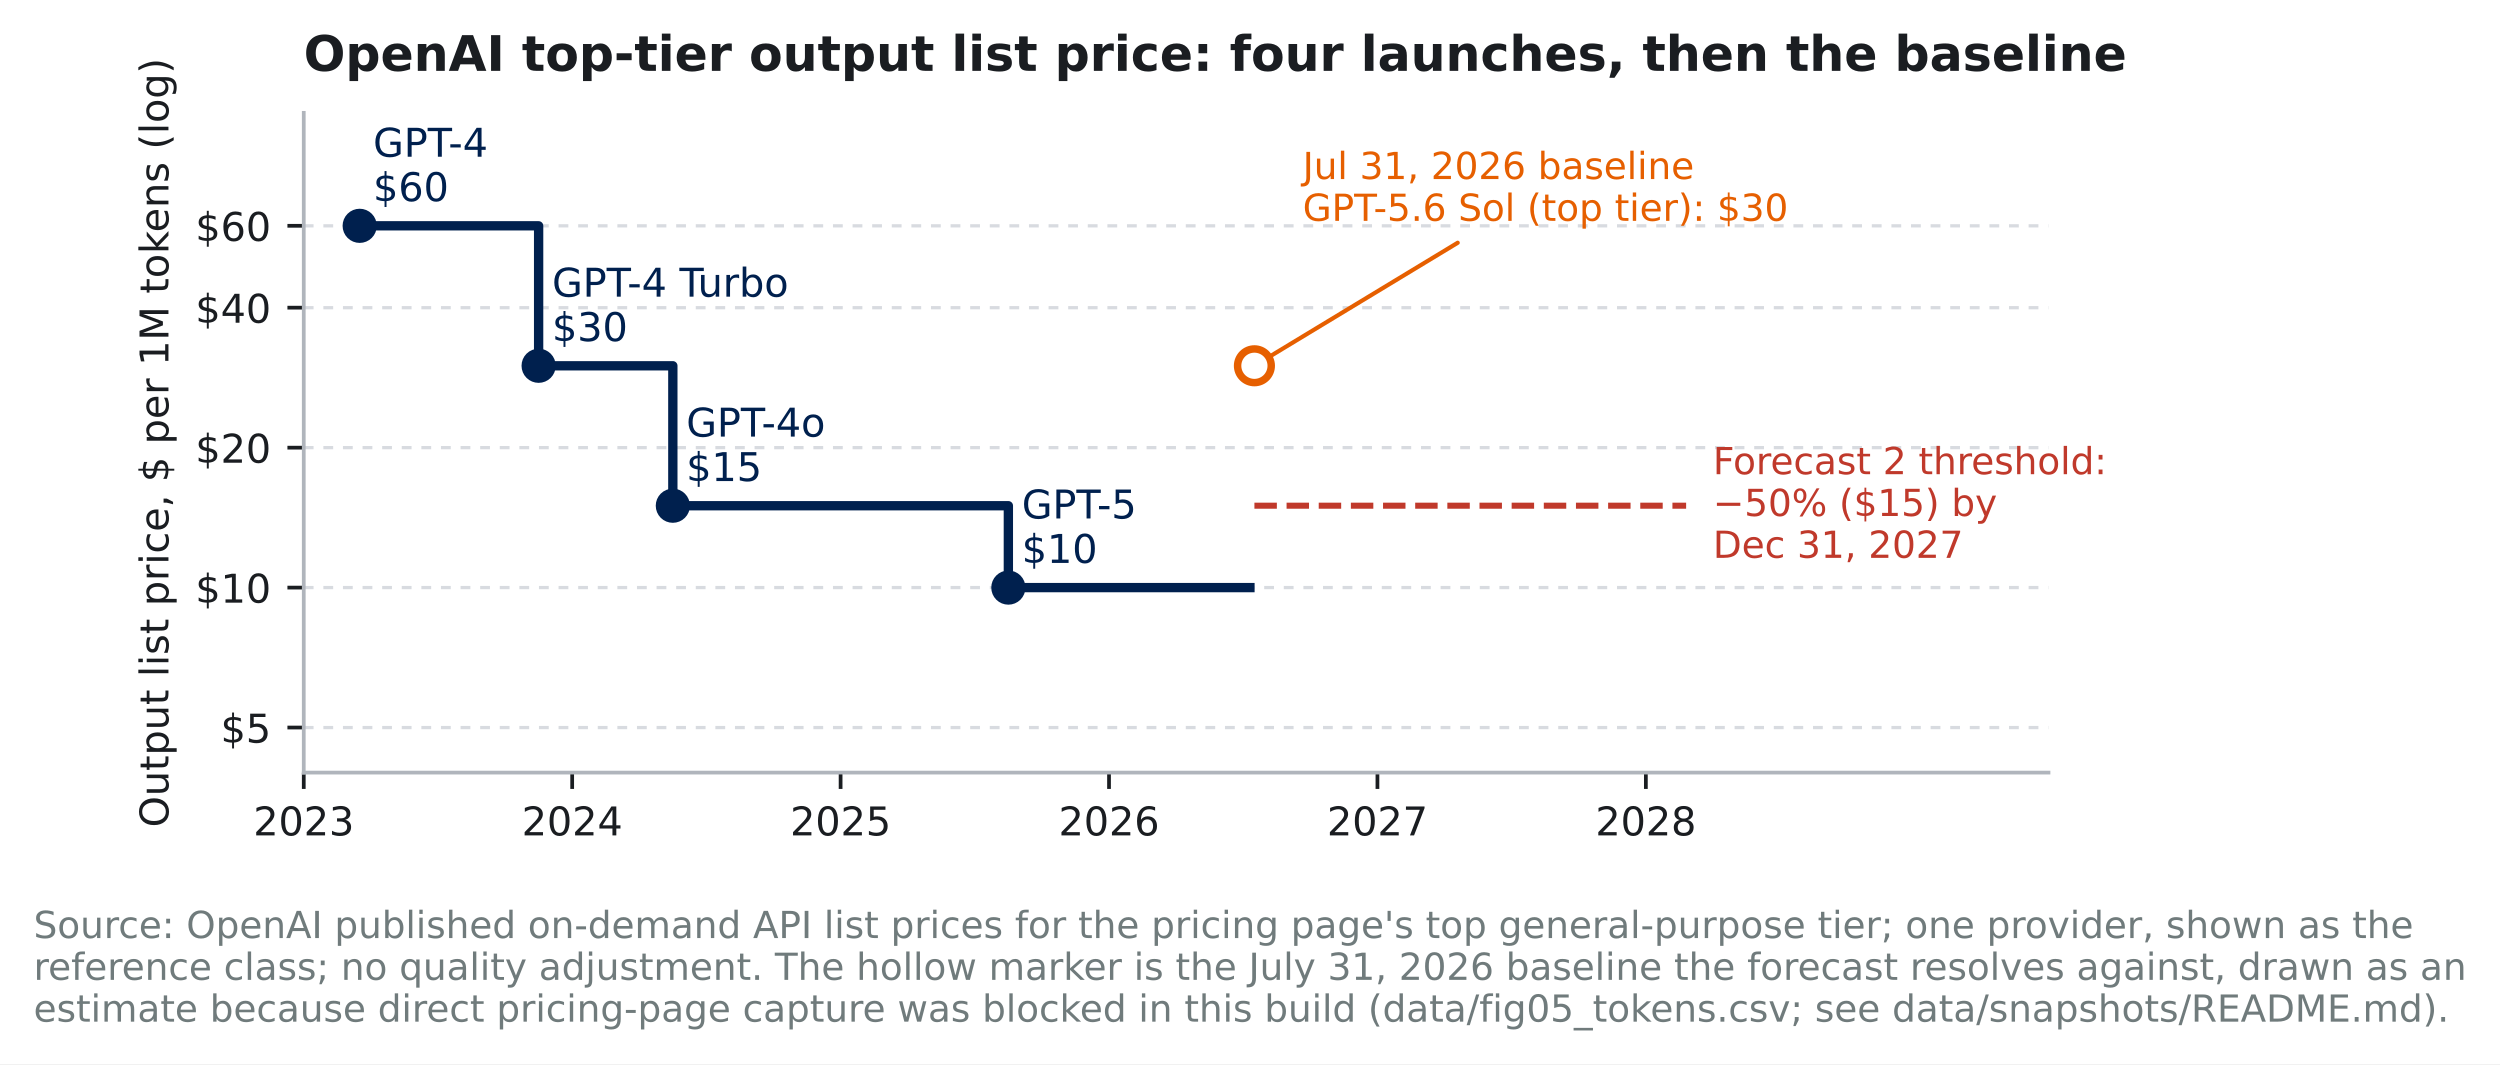
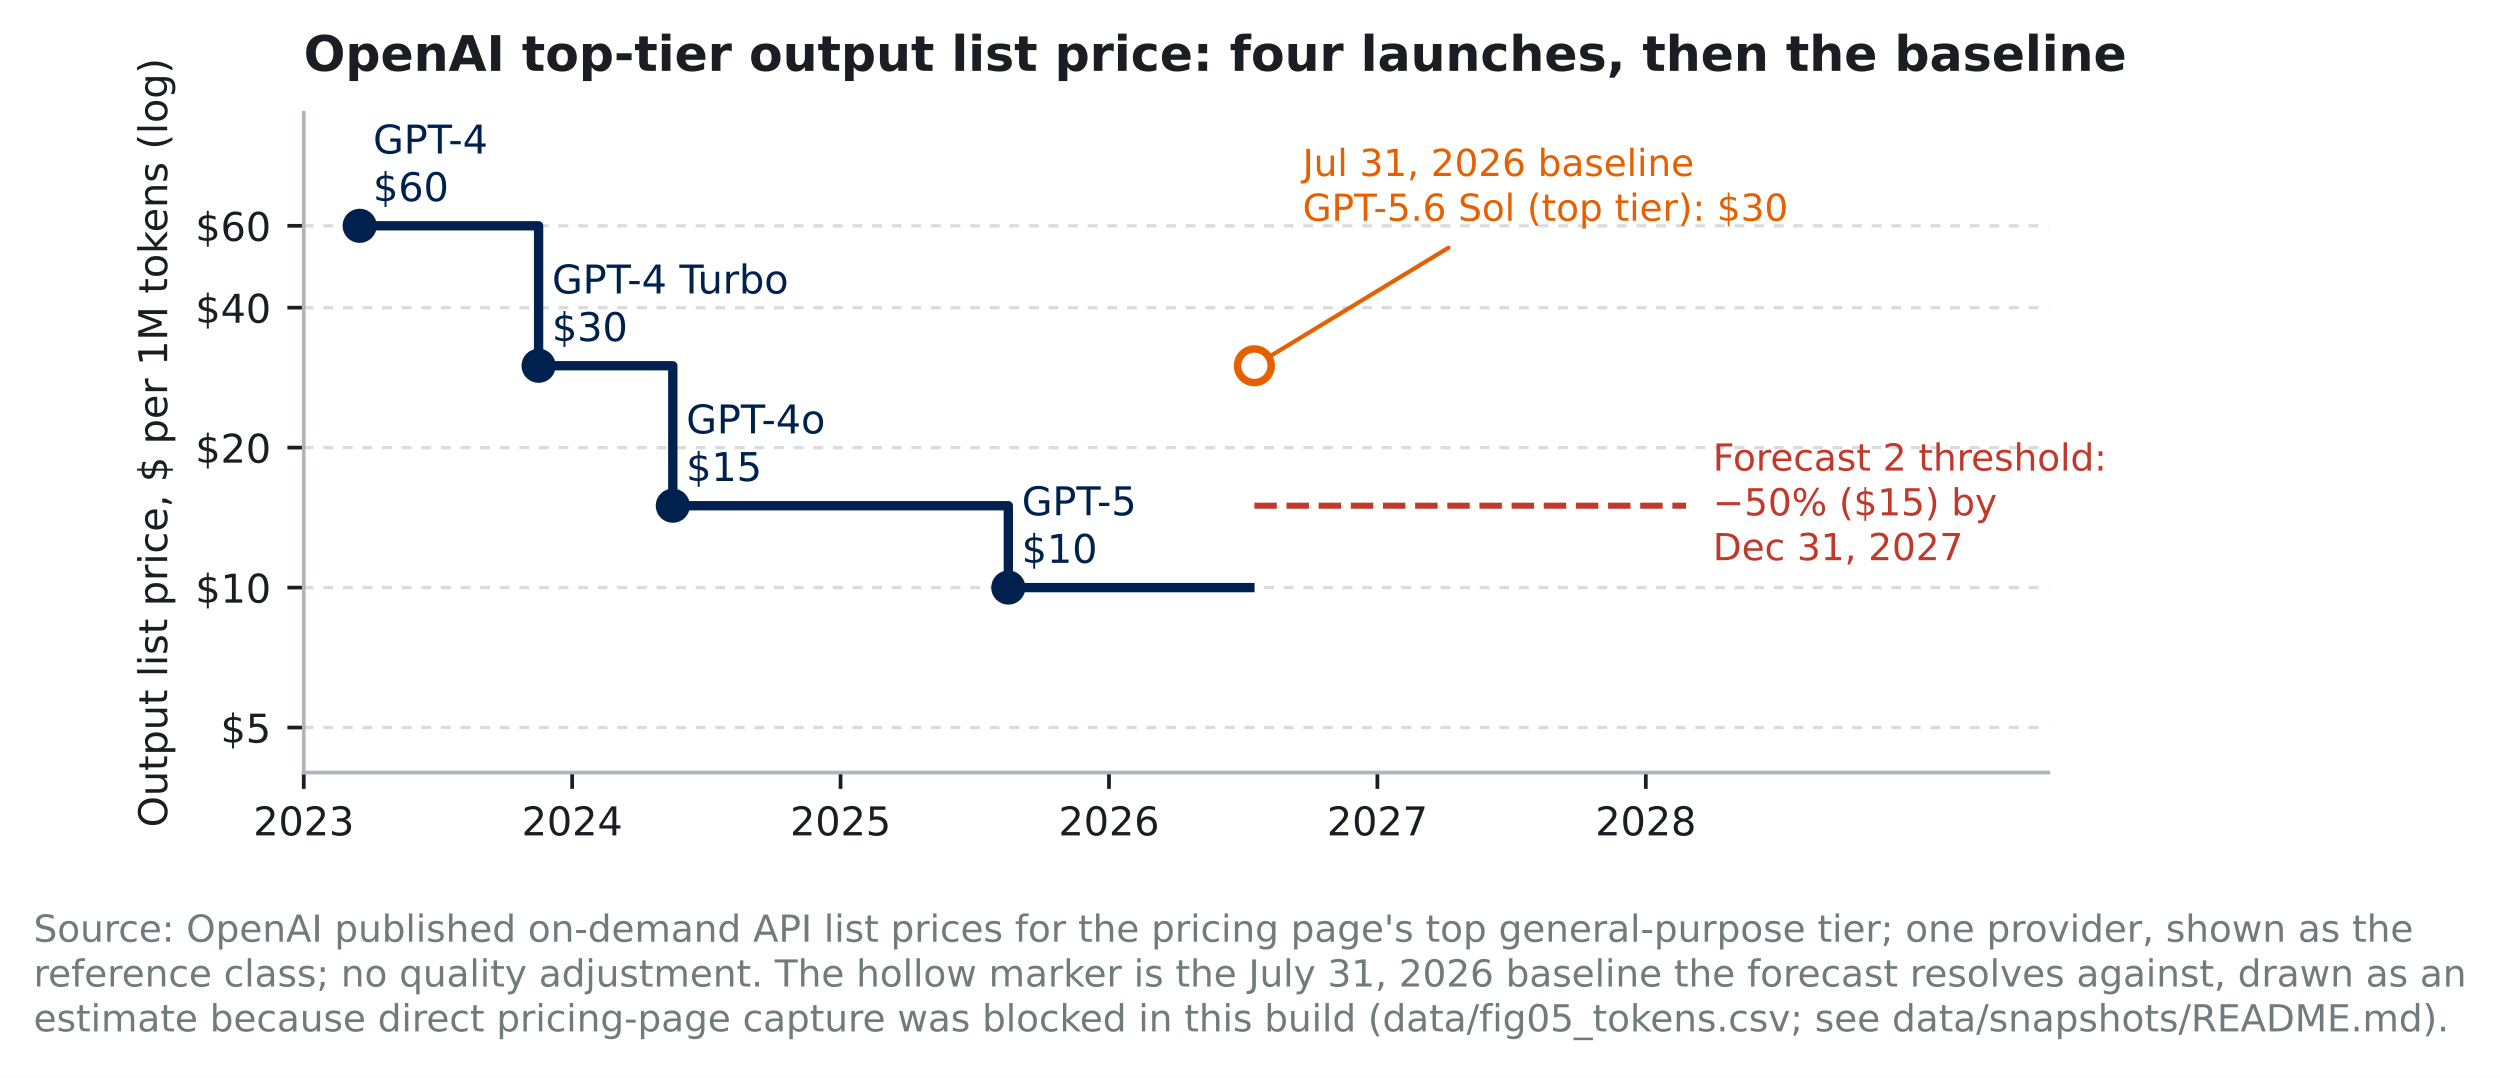
- <svg xmlns="http://www.w3.org/2000/svg" xmlns:xlink="http://www.w3.org/1999/xlink" width="535.696pt" height="228.008pt" viewBox="0 0 535.696 228.008" version="1.1">
+ <svg xmlns="http://www.w3.org/2000/svg" xmlns:xlink="http://www.w3.org/1999/xlink" width="535.716pt" height="230.933pt" viewBox="0 0 535.716 230.933" version="1.1">
  <defs>
    <style type="text/css">*{stroke-linejoin: round; stroke-linecap: butt}</style>
  </defs>
  <g id="figure_1">
    <g id="patch_1">
-       <path d="M 0 228.008  L 535.696 228.008  L 535.696 0  L 0 0  z " style="fill: #ffffff" />
+       <path d="M 0 230.933  L 535.716 230.933  L 535.716 0  L 0 0  z " style="fill: #ffffff" />
    </g>
    <g id="axes_1">
      <g id="patch_2">
        <path d="M 65.088 165.55  L 438.948 165.55  L 438.948 24.178  L 65.088 24.178  z " style="fill: #ffffff" />
      </g>
      <g id="matplotlib.axis_1">
        <g id="xtick_1">
          <g id="line2d_1">
            <defs>
-               <path id="m50891ccbd5" d="M 0 0  L 0 3.5  " style="stroke: #1a1d21; stroke-width: 0.8" />
+               <path id="m40fbd3579a" d="M 0 0  L 0 3.5  " style="stroke: #1a1d21; stroke-width: 0.8" />
            </defs>
            <g>
-               <use xlink:href="#m50891ccbd5" x="65.088" y="165.55" style="fill: #1a1d21; stroke: #1a1d21; stroke-width: 0.8" />
+               <use xlink:href="#m40fbd3579a" x="65.088" y="165.55" style="fill: #1a1d21; stroke: #1a1d21; stroke-width: 0.8" />
            </g>
          </g>
          <g id="text_1">
-             <text style="font-size: 8.5px; font-family: 'DejaVu Sans'; text-anchor: middle; fill: #1a1d21" x="65.088" y="179.009" transform="rotate(-0 65.088 179.009)">2023</text>
+             <text style="font-size: 8.5px; font-family: 'DejaVu Sans'; text-anchor: middle; fill: #1a1d21" x="65.088" y="179.008" transform="rotate(-0 65.088 179.0084)">2023</text>
          </g>
        </g>
        <g id="xtick_2">
          <g id="line2d_2">
            <g>
-               <use xlink:href="#m50891ccbd5" x="122.605" y="165.55" style="fill: #1a1d21; stroke: #1a1d21; stroke-width: 0.8" />
+               <use xlink:href="#m40fbd3579a" x="122.605" y="165.55" style="fill: #1a1d21; stroke: #1a1d21; stroke-width: 0.8" />
            </g>
          </g>
          <g id="text_2">
-             <text style="font-size: 8.5px; font-family: 'DejaVu Sans'; text-anchor: middle; fill: #1a1d21" x="122.605" y="179.009" transform="rotate(-0 122.6049 179.009)">2024</text>
+             <text style="font-size: 8.5px; font-family: 'DejaVu Sans'; text-anchor: middle; fill: #1a1d21" x="122.605" y="179.008" transform="rotate(-0 122.6049 179.0084)">2024</text>
          </g>
        </g>
        <g id="xtick_3">
          <g id="line2d_3">
            <g>
-               <use xlink:href="#m50891ccbd5" x="180.122" y="165.55" style="fill: #1a1d21; stroke: #1a1d21; stroke-width: 0.8" />
+               <use xlink:href="#m40fbd3579a" x="180.122" y="165.55" style="fill: #1a1d21; stroke: #1a1d21; stroke-width: 0.8" />
            </g>
          </g>
          <g id="text_3">
-             <text style="font-size: 8.5px; font-family: 'DejaVu Sans'; text-anchor: middle; fill: #1a1d21" x="180.122" y="179.009" transform="rotate(-0 180.1218 179.009)">2025</text>
+             <text style="font-size: 8.5px; font-family: 'DejaVu Sans'; text-anchor: middle; fill: #1a1d21" x="180.122" y="179.008" transform="rotate(-0 180.1218 179.0084)">2025</text>
          </g>
        </g>
        <g id="xtick_4">
          <g id="line2d_4">
            <g>
-               <use xlink:href="#m50891ccbd5" x="237.639" y="165.55" style="fill: #1a1d21; stroke: #1a1d21; stroke-width: 0.8" />
+               <use xlink:href="#m40fbd3579a" x="237.639" y="165.55" style="fill: #1a1d21; stroke: #1a1d21; stroke-width: 0.8" />
            </g>
          </g>
          <g id="text_4">
-             <text style="font-size: 8.5px; font-family: 'DejaVu Sans'; text-anchor: middle; fill: #1a1d21" x="237.639" y="179.009" transform="rotate(-0 237.6388 179.009)">2026</text>
+             <text style="font-size: 8.5px; font-family: 'DejaVu Sans'; text-anchor: middle; fill: #1a1d21" x="237.639" y="179.008" transform="rotate(-0 237.6388 179.0084)">2026</text>
          </g>
        </g>
        <g id="xtick_5">
          <g id="line2d_5">
            <g>
-               <use xlink:href="#m50891ccbd5" x="295.156" y="165.55" style="fill: #1a1d21; stroke: #1a1d21; stroke-width: 0.8" />
+               <use xlink:href="#m40fbd3579a" x="295.156" y="165.55" style="fill: #1a1d21; stroke: #1a1d21; stroke-width: 0.8" />
            </g>
          </g>
          <g id="text_5">
-             <text style="font-size: 8.5px; font-family: 'DejaVu Sans'; text-anchor: middle; fill: #1a1d21" x="295.156" y="179.009" transform="rotate(-0 295.1557 179.009)">2027</text>
+             <text style="font-size: 8.5px; font-family: 'DejaVu Sans'; text-anchor: middle; fill: #1a1d21" x="295.156" y="179.008" transform="rotate(-0 295.1557 179.0084)">2027</text>
          </g>
        </g>
        <g id="xtick_6">
          <g id="line2d_6">
            <g>
-               <use xlink:href="#m50891ccbd5" x="352.673" y="165.55" style="fill: #1a1d21; stroke: #1a1d21; stroke-width: 0.8" />
+               <use xlink:href="#m40fbd3579a" x="352.673" y="165.55" style="fill: #1a1d21; stroke: #1a1d21; stroke-width: 0.8" />
            </g>
          </g>
          <g id="text_6">
-             <text style="font-size: 8.5px; font-family: 'DejaVu Sans'; text-anchor: middle; fill: #1a1d21" x="352.673" y="179.009" transform="rotate(-0 352.6726 179.009)">2028</text>
+             <text style="font-size: 8.5px; font-family: 'DejaVu Sans'; text-anchor: middle; fill: #1a1d21" x="352.673" y="179.008" transform="rotate(-0 352.6726 179.0084)">2028</text>
          </g>
        </g>
      </g>
      <g id="matplotlib.axis_2">
        <g id="ytick_1">
          <g id="line2d_7">
-             <path d="M 65.088 155.896  L 438.948 155.896  " clip-path="url(#pbfbc0b6967)" style="fill: none; stroke-dasharray: 2.1,2.1; stroke-dashoffset: 0; stroke: #d8dbe0; stroke-width: 0.7" />
+             <path d="M 65.088 155.896  L 438.948 155.896  " clip-path="url(#p42fe898daf)" style="fill: none; stroke-dasharray: 2.1,2.1; stroke-dashoffset: 0; stroke: #d8dbe0; stroke-width: 0.7" />
          </g>
          <g id="line2d_8">
            <defs>
-               <path id="mf3568253df" d="M 0 0  L -3.5 0  " style="stroke: #1a1d21; stroke-width: 0.8" />
+               <path id="mab7e8e0465" d="M 0 0  L -3.5 0  " style="stroke: #1a1d21; stroke-width: 0.8" />
            </defs>
            <g>
-               <use xlink:href="#mf3568253df" x="65.088" y="155.896" style="fill: #1a1d21; stroke: #1a1d21; stroke-width: 0.8" />
+               <use xlink:href="#mab7e8e0465" x="65.088" y="155.896" style="fill: #1a1d21; stroke: #1a1d21; stroke-width: 0.8" />
            </g>
          </g>
          <g id="text_7">
            <text style="font-size: 8.5px; font-family: 'DejaVu Sans'; text-anchor: end; fill: #1a1d21" x="58.088" y="159.126" transform="rotate(-0 58.088 159.1256)">$5</text>
          </g>
        </g>
        <g id="ytick_2">
          <g id="line2d_9">
-             <path d="M 65.088 125.908  L 438.948 125.908  " clip-path="url(#pbfbc0b6967)" style="fill: none; stroke-dasharray: 2.1,2.1; stroke-dashoffset: 0; stroke: #d8dbe0; stroke-width: 0.7" />
+             <path d="M 65.088 125.908  L 438.948 125.908  " clip-path="url(#p42fe898daf)" style="fill: none; stroke-dasharray: 2.1,2.1; stroke-dashoffset: 0; stroke: #d8dbe0; stroke-width: 0.7" />
          </g>
          <g id="line2d_10">
            <g>
-               <use xlink:href="#mf3568253df" x="65.088" y="125.908" style="fill: #1a1d21; stroke: #1a1d21; stroke-width: 0.8" />
+               <use xlink:href="#mab7e8e0465" x="65.088" y="125.908" style="fill: #1a1d21; stroke: #1a1d21; stroke-width: 0.8" />
            </g>
          </g>
          <g id="text_8">
            <text style="font-size: 8.5px; font-family: 'DejaVu Sans'; text-anchor: end; fill: #1a1d21" x="58.088" y="129.137" transform="rotate(-0 58.088 129.1374)">$10</text>
          </g>
        </g>
        <g id="ytick_3">
          <g id="line2d_11">
-             <path d="M 65.088 95.92  L 438.948 95.92  " clip-path="url(#pbfbc0b6967)" style="fill: none; stroke-dasharray: 2.1,2.1; stroke-dashoffset: 0; stroke: #d8dbe0; stroke-width: 0.7" />
+             <path d="M 65.088 95.92  L 438.948 95.92  " clip-path="url(#p42fe898daf)" style="fill: none; stroke-dasharray: 2.1,2.1; stroke-dashoffset: 0; stroke: #d8dbe0; stroke-width: 0.7" />
          </g>
          <g id="line2d_12">
            <g>
-               <use xlink:href="#mf3568253df" x="65.088" y="95.92" style="fill: #1a1d21; stroke: #1a1d21; stroke-width: 0.8" />
+               <use xlink:href="#mab7e8e0465" x="65.088" y="95.92" style="fill: #1a1d21; stroke: #1a1d21; stroke-width: 0.8" />
            </g>
          </g>
          <g id="text_9">
            <text style="font-size: 8.5px; font-family: 'DejaVu Sans'; text-anchor: end; fill: #1a1d21" x="58.088" y="99.149" transform="rotate(-0 58.088 99.14912)">$20</text>
          </g>
        </g>
        <g id="ytick_4">
          <g id="line2d_13">
-             <path d="M 65.088 65.932  L 438.948 65.932  " clip-path="url(#pbfbc0b6967)" style="fill: none; stroke-dasharray: 2.1,2.1; stroke-dashoffset: 0; stroke: #d8dbe0; stroke-width: 0.7" />
+             <path d="M 65.088 65.932  L 438.948 65.932  " clip-path="url(#p42fe898daf)" style="fill: none; stroke-dasharray: 2.1,2.1; stroke-dashoffset: 0; stroke: #d8dbe0; stroke-width: 0.7" />
          </g>
          <g id="line2d_14">
            <g>
-               <use xlink:href="#mf3568253df" x="65.088" y="65.932" style="fill: #1a1d21; stroke: #1a1d21; stroke-width: 0.8" />
+               <use xlink:href="#mab7e8e0465" x="65.088" y="65.932" style="fill: #1a1d21; stroke: #1a1d21; stroke-width: 0.8" />
            </g>
          </g>
          <g id="text_10">
            <text style="font-size: 8.5px; font-family: 'DejaVu Sans'; text-anchor: end; fill: #1a1d21" x="58.088" y="69.161" transform="rotate(-0 58.088 69.16087)">$40</text>
          </g>
        </g>
        <g id="ytick_5">
          <g id="line2d_15">
-             <path d="M 65.088 48.39  L 438.948 48.39  " clip-path="url(#pbfbc0b6967)" style="fill: none; stroke-dasharray: 2.1,2.1; stroke-dashoffset: 0; stroke: #d8dbe0; stroke-width: 0.7" />
+             <path d="M 65.088 48.39  L 438.948 48.39  " clip-path="url(#p42fe898daf)" style="fill: none; stroke-dasharray: 2.1,2.1; stroke-dashoffset: 0; stroke: #d8dbe0; stroke-width: 0.7" />
          </g>
          <g id="line2d_16">
            <g>
-               <use xlink:href="#mf3568253df" x="65.088" y="48.39" style="fill: #1a1d21; stroke: #1a1d21; stroke-width: 0.8" />
+               <use xlink:href="#mab7e8e0465" x="65.088" y="48.39" style="fill: #1a1d21; stroke: #1a1d21; stroke-width: 0.8" />
            </g>
          </g>
          <g id="text_11">
            <text style="font-size: 8.5px; font-family: 'DejaVu Sans'; text-anchor: end; fill: #1a1d21" x="58.088" y="51.619" transform="rotate(-0 58.088 51.61886)">$60</text>
          </g>
        </g>
        <g id="text_12">
-           <text style="font-size: 8.5px; font-family: 'DejaVu Sans'; text-anchor: middle; fill: #1a1d21" x="36.096" y="94.864" transform="rotate(-90 36.09589 94.86436)">Output list price, $ per 1M tokens (log)</text>
+           <text style="font-size: 8.5px; font-family: 'DejaVu Sans'; text-anchor: middle; fill: #1a1d21" x="35.822" y="94.864" transform="rotate(-90 35.82163 94.86436)">Output list price, $ per 1M tokens (log)</text>
        </g>
      </g>
      <g id="line2d_17">
-         <path d="M 268.794 108.366  L 361.3 108.366  " clip-path="url(#pbfbc0b6967)" style="fill: none; stroke-dasharray: 4.81,2.08; stroke-dashoffset: 0; stroke: #c0392b; stroke-width: 1.3" />
+         <path d="M 268.794 108.366  L 361.3 108.366  " clip-path="url(#p42fe898daf)" style="fill: none; stroke-dasharray: 4.81,2.08; stroke-dashoffset: 0; stroke: #c0392b; stroke-width: 1.3" />
      </g>
      <g id="patch_3">
        <path d="M 65.088 165.55  L 65.088 24.178  " style="fill: none; stroke: #b0b5bc; stroke-width: 0.8; stroke-linejoin: miter; stroke-linecap: square" />
      </g>
      <g id="patch_4">
        <path d="M 65.088 165.55  L 438.948 165.55  " style="fill: none; stroke: #b0b5bc; stroke-width: 0.8; stroke-linejoin: miter; stroke-linecap: square" />
      </g>
      <g id="line2d_18">
-         <path d="M 77.071 48.39  L 115.415 48.39  L 115.415 78.378  L 144.174 78.378  L 144.174 108.366  L 216.07 108.366  L 216.07 125.908  L 267.835 125.908  L 267.835 125.908  " clip-path="url(#pbfbc0b6967)" style="fill: none; stroke: #00204e; stroke-width: 2; stroke-linecap: square" />
+         <path d="M 77.071 48.39  L 115.415 48.39  L 115.415 78.378  L 144.174 78.378  L 144.174 108.366  L 216.07 108.366  L 216.07 125.908  L 267.835 125.908  L 267.835 125.908  " clip-path="url(#p42fe898daf)" style="fill: none; stroke: #00204e; stroke-width: 2; stroke-linecap: square" />
      </g>
      <g id="text_13">
-         <text style="font-size: 8.5px; font-family: 'DejaVu Sans'; fill: #00204e" transform="translate(79.94654 33.58377)">GPT-4</text>
+         <text style="font-size: 8.5px; font-family: 'DejaVu Sans'; fill: #00204e" transform="translate(79.94654 32.89959)">GPT-4</text>
        <text style="font-size: 8.5px; font-family: 'DejaVu Sans'; fill: #00204e" transform="translate(79.94654 43.10191)">$60</text>
      </g>
      <g id="text_14">
-         <text style="font-size: 8.5px; font-family: 'DejaVu Sans'; fill: #00204e" transform="translate(118.2912 63.57203)">GPT-4 Turbo</text>
+         <text style="font-size: 8.5px; font-family: 'DejaVu Sans'; fill: #00204e" transform="translate(118.2912 62.88784)">GPT-4 Turbo</text>
        <text style="font-size: 8.5px; font-family: 'DejaVu Sans'; fill: #00204e" transform="translate(118.2912 73.09017)">$30</text>
      </g>
      <g id="text_15">
-         <text style="font-size: 8.5px; font-family: 'DejaVu Sans'; fill: #00204e" transform="translate(147.0496 93.56028)">GPT-4o</text>
+         <text style="font-size: 8.5px; font-family: 'DejaVu Sans'; fill: #00204e" transform="translate(147.0496 92.8761)">GPT-4o</text>
        <text style="font-size: 8.5px; font-family: 'DejaVu Sans'; fill: #00204e" transform="translate(147.0496 103.0784)">$15</text>
      </g>
      <g id="text_16">
-         <text style="font-size: 8.5px; font-family: 'DejaVu Sans'; fill: #00204e" transform="translate(218.9458 111.1023)">GPT-5</text>
+         <text style="font-size: 8.5px; font-family: 'DejaVu Sans'; fill: #00204e" transform="translate(218.9458 110.4181)">GPT-5</text>
        <text style="font-size: 8.5px; font-family: 'DejaVu Sans'; fill: #00204e" transform="translate(218.9458 120.6204)">$10</text>
      </g>
      <g id="patch_5">
-         <path d="M 312.352 52.02  Q 291.428 64.682 270.503 77.343  " style="fill: none; stroke: #e65f00; stroke-width: 0.9; stroke-linecap: round" />
+         <path d="M 310.38 53.084  Q 290.441 65.212 270.502 77.339  " style="fill: none; stroke: #e65f00; stroke-width: 0.9; stroke-linecap: round" />
      </g>
      <g id="text_17">
-         <text style="font-size: 8px; font-family: 'DejaVu Sans'; fill: #e65f00" transform="translate(279.1468 38.36298)">Jul 31, 2026 baseline</text>
+         <text style="font-size: 8px; font-family: 'DejaVu Sans'; fill: #e65f00" transform="translate(279.1468 37.71904)">Jul 31, 2026 baseline</text>
        <text style="font-size: 8px; font-family: 'DejaVu Sans'; fill: #e65f00" transform="translate(279.1468 47.32123)">GPT-5.6 Sol (top tier): $30</text>
      </g>
      <g id="text_18">
-         <text style="font-size: 8px; font-family: 'DejaVu Sans'; fill: #c0392b" transform="translate(367.0518 101.6153)">Forecast 2 threshold:</text>
-         <text style="font-size: 8px; font-family: 'DejaVu Sans'; fill: #c0392b" transform="translate(367.0518 110.5735)">−50% ($15) by</text>
-         <text style="font-size: 8px; font-family: 'DejaVu Sans'; fill: #c0392b" transform="translate(367.0518 119.5318)">Dec 31, 2027</text>
+         <text style="font-size: 8px; font-family: 'DejaVu Sans'; fill: #c0392b" transform="translate(367.0518 100.8426)">Forecast 2 threshold:</text>
+         <text style="font-size: 8px; font-family: 'DejaVu Sans'; fill: #c0392b" transform="translate(367.0518 110.4448)">−50% ($15) by</text>
+         <text style="font-size: 8px; font-family: 'DejaVu Sans'; fill: #c0392b" transform="translate(367.0518 120.0463)">Dec 31, 2027</text>
      </g>
      <g id="text_19">
        <text style="font-weight: 700; font-size: 10.5px; font-family: 'DejaVu Sans'; text-anchor: start; fill: #1a1d21" x="65.088" y="15.178" transform="rotate(-0 65.088 15.17836)">OpenAI top-tier output list price: four launches, then the baseline</text>
      </g>
      <g id="PathCollection_1">
        <defs>
-           <path id="mf2c46b8fdb" d="M 0 3.162  C 0.839 3.162 1.643 2.829 2.236 2.236  C 2.829 1.643 3.162 0.839 3.162 0  C 3.162 -0.839 2.829 -1.643 2.236 -2.236  C 1.643 -2.829 0.839 -3.162 0 -3.162  C -0.839 -3.162 -1.643 -2.829 -2.236 -2.236  C -2.829 -1.643 -3.162 -0.839 -3.162 0  C -3.162 0.839 -2.829 1.643 -2.236 2.236  C -1.643 2.829 -0.839 3.162 0 3.162  z " style="stroke: #00204e" />
+           <path id="m76f8f4d9b3" d="M 0 3.162  C 0.839 3.162 1.643 2.829 2.236 2.236  C 2.829 1.643 3.162 0.839 3.162 0  C 3.162 -0.839 2.829 -1.643 2.236 -2.236  C 1.643 -2.829 0.839 -3.162 0 -3.162  C -0.839 -3.162 -1.643 -2.829 -2.236 -2.236  C -2.829 -1.643 -3.162 -0.839 -3.162 0  C -3.162 0.839 -2.829 1.643 -2.236 2.236  C -1.643 2.829 -0.839 3.162 0 3.162  z " style="stroke: #00204e" />
        </defs>
-         <g clip-path="url(#pbfbc0b6967)">
-           <use xlink:href="#mf2c46b8fdb" x="77.071" y="48.39" style="fill: #00204e; stroke: #00204e" />
-           <use xlink:href="#mf2c46b8fdb" x="115.415" y="78.378" style="fill: #00204e; stroke: #00204e" />
-           <use xlink:href="#mf2c46b8fdb" x="144.174" y="108.366" style="fill: #00204e; stroke: #00204e" />
-           <use xlink:href="#mf2c46b8fdb" x="216.07" y="125.908" style="fill: #00204e; stroke: #00204e" />
+         <g clip-path="url(#p42fe898daf)">
+           <use xlink:href="#m76f8f4d9b3" x="77.071" y="48.39" style="fill: #00204e; stroke: #00204e" />
+           <use xlink:href="#m76f8f4d9b3" x="115.415" y="78.378" style="fill: #00204e; stroke: #00204e" />
+           <use xlink:href="#m76f8f4d9b3" x="144.174" y="108.366" style="fill: #00204e; stroke: #00204e" />
+           <use xlink:href="#m76f8f4d9b3" x="216.07" y="125.908" style="fill: #00204e; stroke: #00204e" />
        </g>
      </g>
      <g id="PathCollection_2">
        <defs>
-           <path id="m2e8fabd92c" d="M 0 3.606  C 0.956 3.606 1.873 3.226 2.55 2.55  C 3.226 1.873 3.606 0.956 3.606 0  C 3.606 -0.956 3.226 -1.873 2.55 -2.55  C 1.873 -3.226 0.956 -3.606 0 -3.606  C -0.956 -3.606 -1.873 -3.226 -2.55 -2.55  C -3.226 -1.873 -3.606 -0.956 -3.606 0  C -3.606 0.956 -3.226 1.873 -2.55 2.55  C -1.873 3.226 -0.956 3.606 0 3.606  z " style="stroke: #e65f00; stroke-width: 1.6" />
+           <path id="m75c33f58f9" d="M 0 3.606  C 0.956 3.606 1.873 3.226 2.55 2.55  C 3.226 1.873 3.606 0.956 3.606 0  C 3.606 -0.956 3.226 -1.873 2.55 -2.55  C 1.873 -3.226 0.956 -3.606 0 -3.606  C -0.956 -3.606 -1.873 -3.226 -2.55 -2.55  C -3.226 -1.873 -3.606 -0.956 -3.606 0  C -3.606 0.956 -3.226 1.873 -2.55 2.55  C -1.873 3.226 -0.956 3.606 0 3.606  z " style="stroke: #e65f00; stroke-width: 1.6" />
        </defs>
-         <g clip-path="url(#pbfbc0b6967)">
-           <use xlink:href="#m2e8fabd92c" x="268.794" y="78.378" style="fill: #ffffff; stroke: #e65f00; stroke-width: 1.6" />
+         <g clip-path="url(#p42fe898daf)">
+           <use xlink:href="#m75c33f58f9" x="268.794" y="78.378" style="fill: #ffffff; stroke: #e65f00; stroke-width: 1.6" />
        </g>
      </g>
    </g>
    <g id="text_20">
-       <text style="font-size: 8px; font-family: 'DejaVu Sans'; fill: #707b7c" transform="translate(7.2 201.0051)">Source: OpenAI published on-demand API list prices for the pricing page's top general-purpose tier; one provider, shown as the</text>
-       <text style="font-size: 8px; font-family: 'DejaVu Sans'; fill: #707b7c" transform="translate(7.2 209.9634)">reference class; no quality adjustment. The hollow marker is the July 31, 2026 baseline the forecast resolves against, drawn as an</text>
-       <text style="font-size: 8px; font-family: 'DejaVu Sans'; fill: #707b7c" transform="translate(7.2 218.9216)">estimate because direct pricing-page capture was blocked in this build (data/fig05_tokens.csv; see data/snapshots/README.md).</text>
+       <text style="font-size: 8px; font-family: 'DejaVu Sans'; fill: #707b7c" transform="translate(7.2 201.8059)">Source: OpenAI published on-demand API list prices for the pricing page's top general-purpose tier; one provider, shown as the</text>
+       <text style="font-size: 8px; font-family: 'DejaVu Sans'; fill: #707b7c" transform="translate(7.2 211.4081)">reference class; no quality adjustment. The hollow marker is the July 31, 2026 baseline the forecast resolves against, drawn as an</text>
+       <text style="font-size: 8px; font-family: 'DejaVu Sans'; fill: #707b7c" transform="translate(7.2 221.0103)">estimate because direct pricing-page capture was blocked in this build (data/fig05_tokens.csv; see data/snapshots/README.md).</text>
    </g>
  </g>
  <defs>
-     <clipPath id="pbfbc0b6967">
+     <clipPath id="p42fe898daf">
      <rect x="65.088" y="24.178" width="373.86" height="141.372" />
    </clipPath>
  </defs>
</svg>
